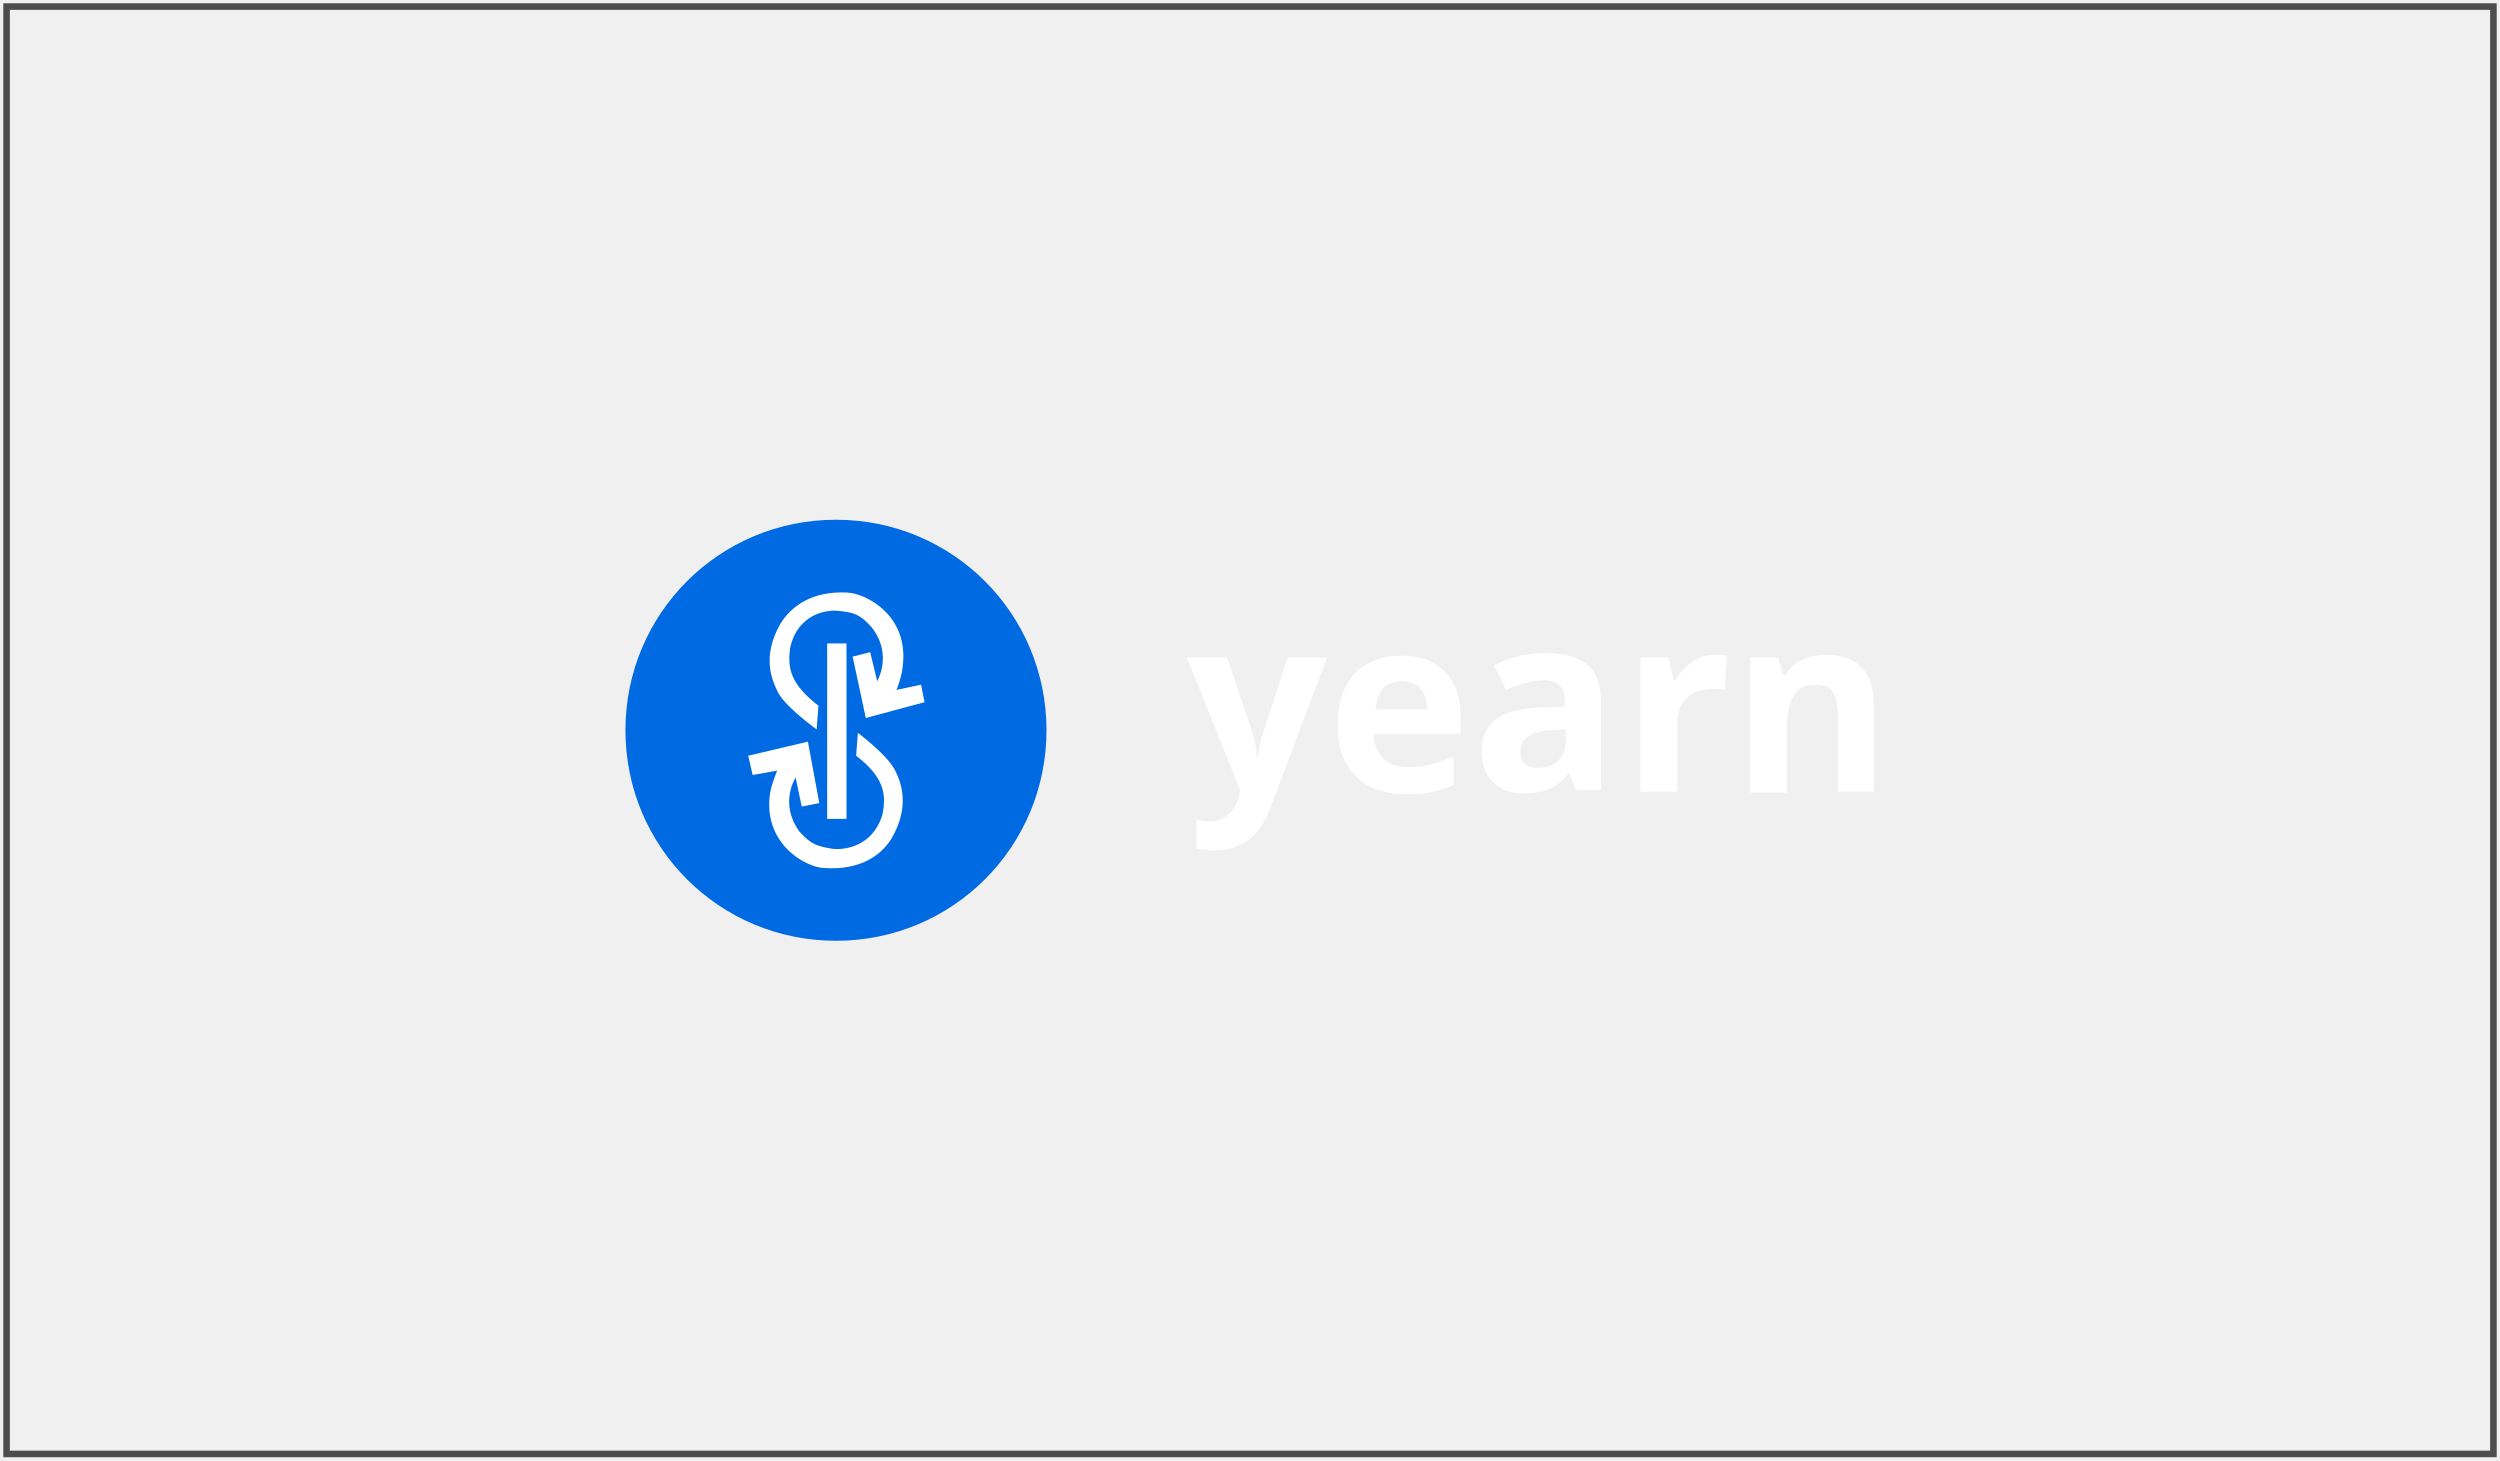
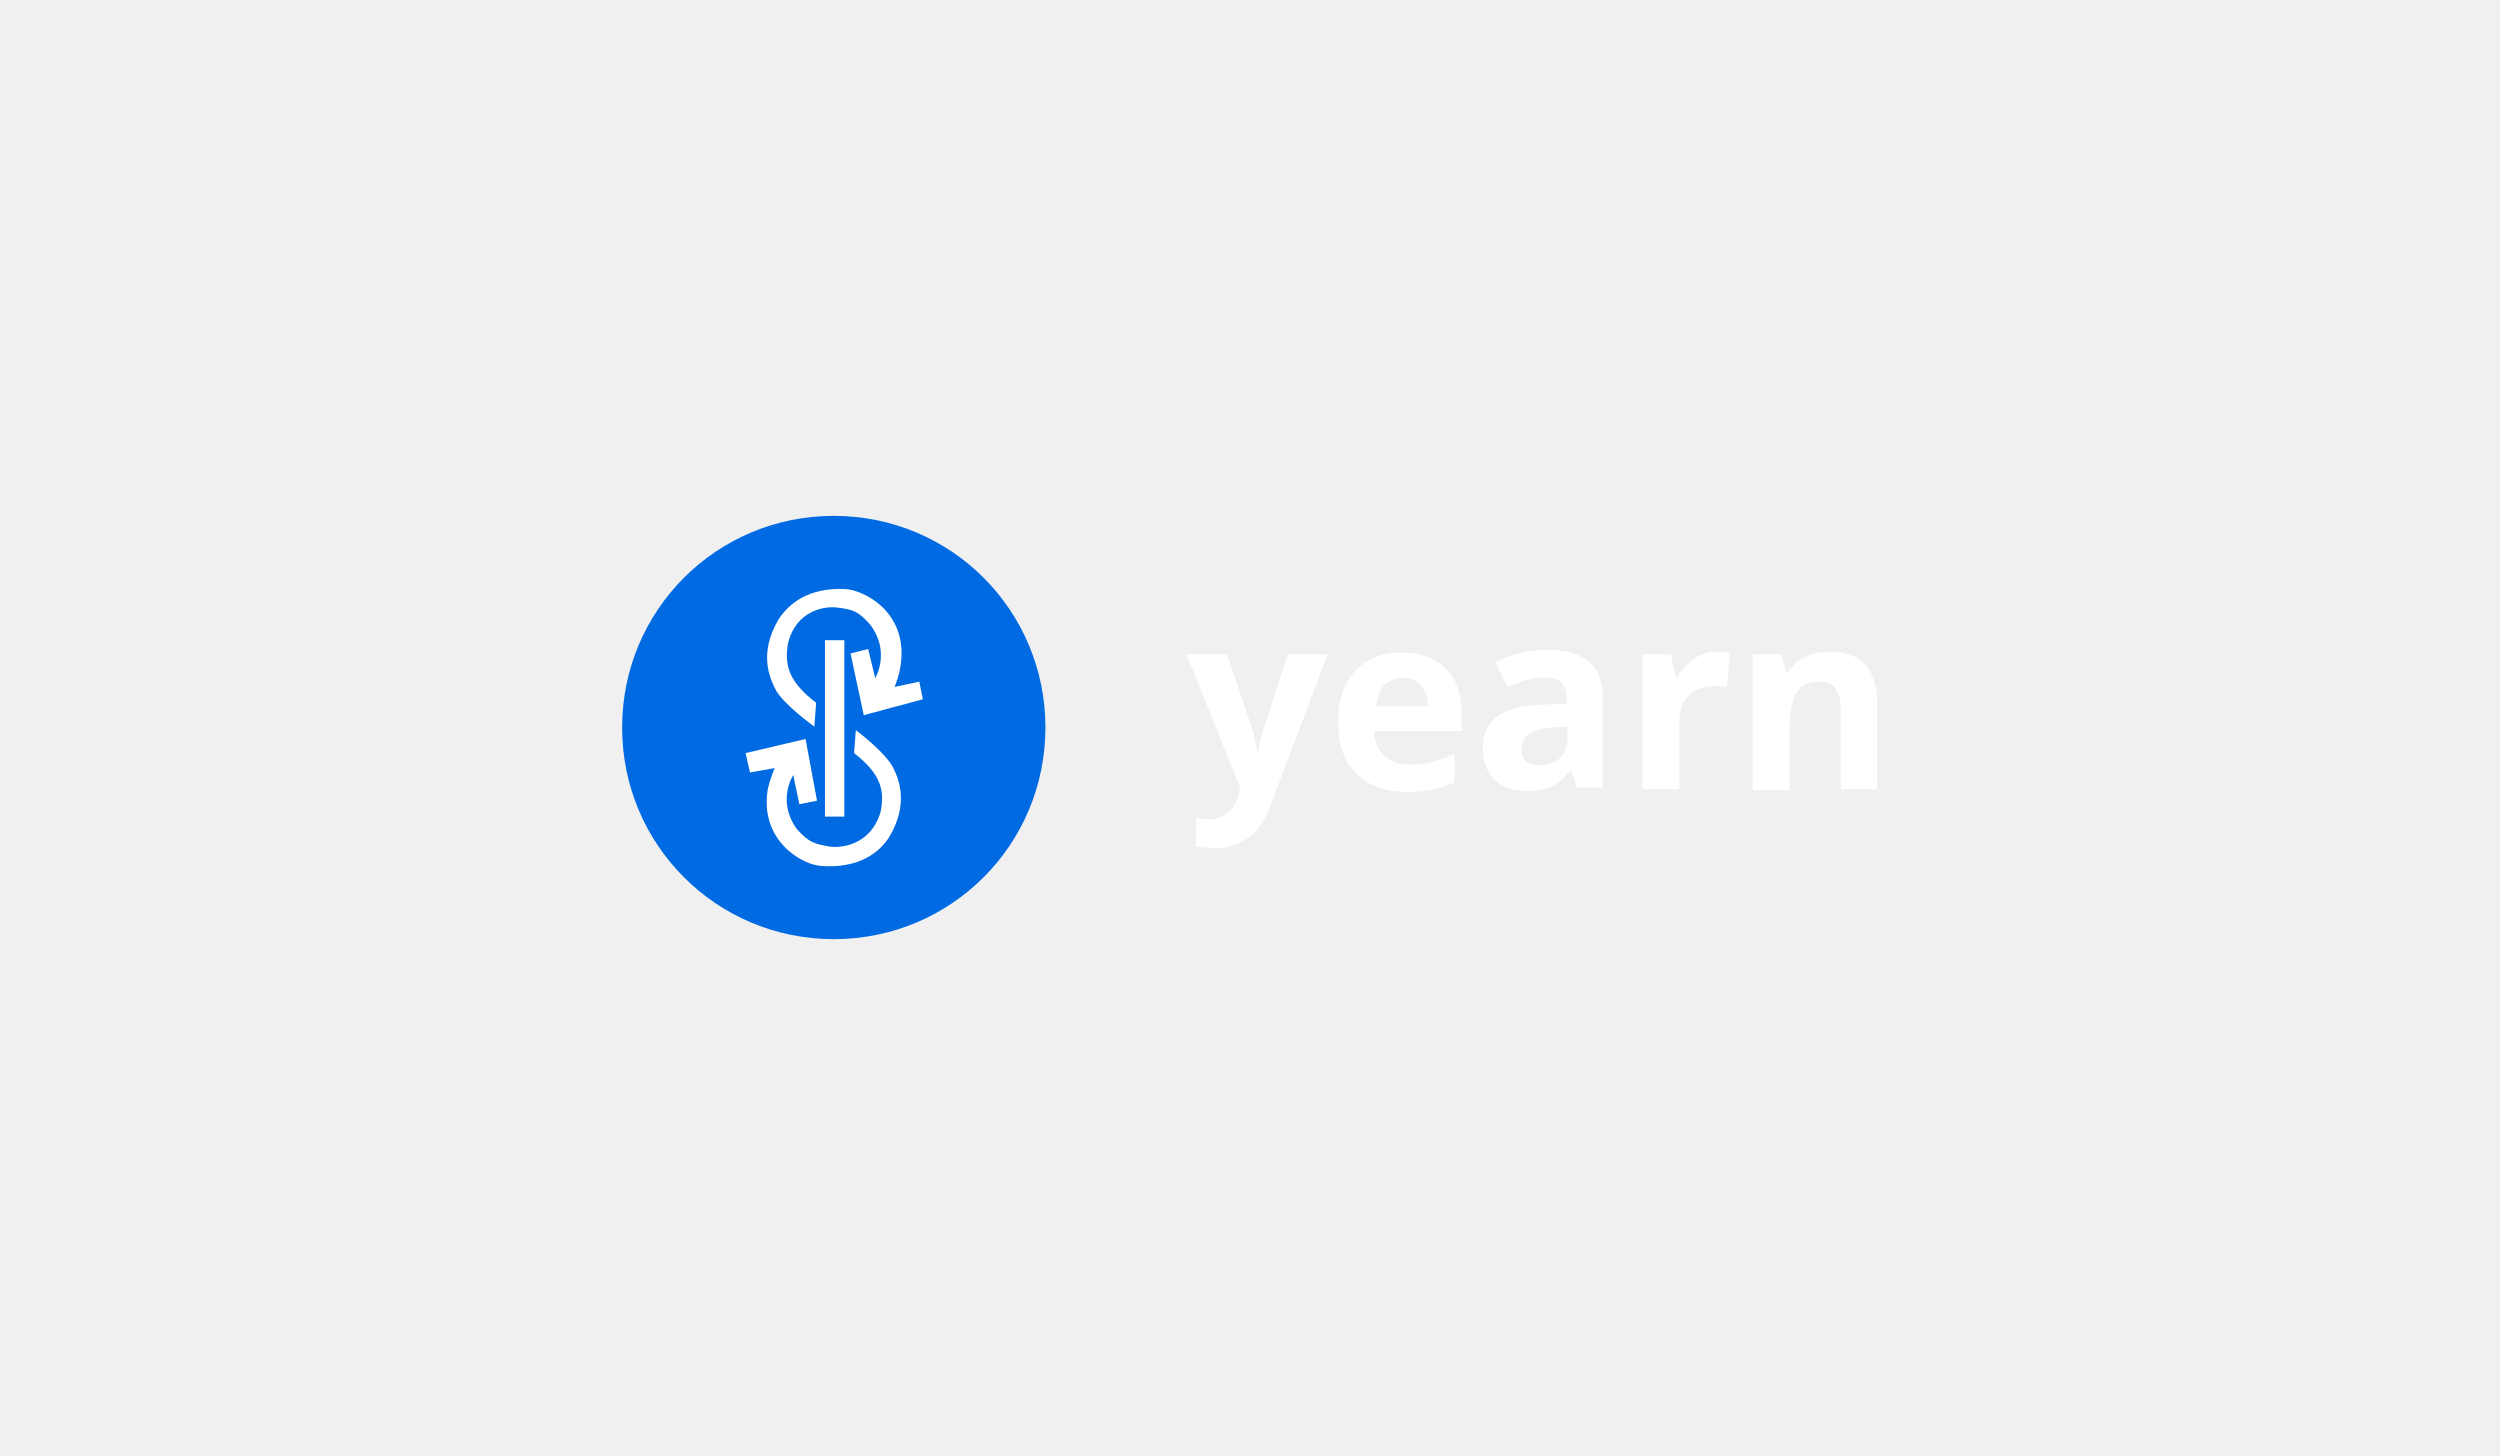
- <svg xmlns="http://www.w3.org/2000/svg" fill="none" height="222" viewBox="0 0 380 222" width="380">
-   <path d="m95.067 111c0-17.733 14.266-32 32-32 17.733 0 32 14.267 32 32 0 17.733-14.267 32-32 32-17.734 0-32-14.267-32-32z" fill="#006ae3" />
-   <g fill="#fff">
-     <path d="m125.733 124.467v-26.667h2.934v26.667z" />
-     <path d="m140.533 106.733-8.933 2.4-2-9.333 2.667-.667 1.066 4.4s2.4-4-.8-8.133c-1.866-2.133-2.8-2.267-4.933-2.533-1.867-.267-6.267.4-7.467 5.467-.533 3.334.134 5.734 4.267 8.934l-.267 3.6s-4.666-3.334-5.866-5.6c-.934-1.867-2.534-5.467.4-10.534 1.6-2.533 4.666-4.933 10.133-4.667 2.8.133 9.467 3.467 8.4 11.333-.133 1.467-.933 3.467-.933 3.467l3.733-.8z" />
-     <path d="m135.467 127.533c-1.6 2.534-4.8 4.8-10.267 4.4-2.8-.133-9.333-3.733-8.133-11.466.266-1.467 1.066-3.334 1.066-3.334l-3.733.667-.667-2.933 9.067-2.134 1.733 9.334-2.666.533-.934-4.4s-2.533 3.867.534 8.133c1.866 2.134 2.8 2.267 4.933 2.667 1.867.267 6.267-.267 7.733-5.2.667-3.2.134-5.733-4-8.933l.267-3.467s4.667 3.467 5.733 5.867c.8 1.6 2.267 5.333-.666 10.266z" />
-     <path d="m180.4 99.933h6.133l3.867 11.467c.267.933.533 2.133.667 3.6h.133c.133-1.2.4-2.4.8-3.6l3.733-11.467h6l-8.666 22.934c-.8 2.133-1.867 3.733-3.334 4.8-1.466 1.066-3.2 1.6-5.066 1.6-.934 0-1.867-.134-2.8-.267v-4.4c.666.133 1.333.267 2.133.267.933 0 1.867-.267 2.533-.934.8-.533 1.334-1.466 1.734-2.666l.266-1.067zm32.667 3.6c-1.2 0-2.134.4-2.8 1.067-.667.8-1.067 1.733-1.2 3.2h7.866c0-1.333-.4-2.4-1.066-3.2-.667-.667-1.6-1.067-2.8-1.067zm.8 17.2c-3.334 0-5.867-.933-7.734-2.666-1.866-1.867-2.8-4.4-2.8-7.734 0-3.466.8-6 2.534-7.866 1.733-1.867 4.133-2.8 7.066-2.8 2.934 0 5.067.8 6.667 2.4s2.4 3.866 2.4 6.8v2.666h-13.2c0 1.6.533 2.8 1.467 3.734.933.933 2.133 1.333 3.733 1.333 1.2 0 2.4-.133 3.467-.4 1.066-.267 2.266-.667 3.466-1.2v4.267c-.933.533-2 .8-3.066 1.066-1.067.267-2.4.4-4 .4zm25.733-.4-1.067-2.8h-.133c-.933 1.2-1.867 2-2.933 2.4-.934.4-2.267.667-3.867.667-2 0-3.467-.533-4.667-1.733-1.066-1.067-1.733-2.667-1.733-4.8 0-2.134.8-3.734 2.267-4.8 1.466-1.067 3.866-1.6 6.8-1.734l3.6-.133v-.933c0-2-1.067-3.067-3.2-3.067-1.6 0-3.6.533-5.734 1.467l-1.866-3.734c2.4-1.2 4.933-1.866 7.866-1.866 2.8 0 4.8.533 6.267 1.733 1.467 1.2 2.133 3.067 2.133 5.467v13.6h-3.733zm-1.6-9.466-2.133.133c-1.6 0-2.8.4-3.6.933-.8.534-1.2 1.334-1.2 2.4 0 1.6.933 2.4 2.666 2.4 1.334 0 2.267-.4 3.067-1.066.8-.8 1.2-1.734 1.2-2.934zm22.667-11.334c.8 0 1.333 0 1.866.133l-.4 5.2c-.4-.134-.933-.134-1.6-.134-1.733 0-3.2.4-4.133 1.334-.933.933-1.467 2.133-1.467 3.866v10.4h-5.6v-20.4h4.267l.8 3.467h.267c.666-1.2 1.466-2 2.533-2.8.933-.667 2.133-1.067 3.467-1.067zm24.266 20.8h-5.6v-11.866c0-1.467-.266-2.534-.8-3.334-.533-.8-1.333-1.066-2.533-1.066-1.6 0-2.667.533-3.333 1.6-.667 1.066-1.067 2.8-1.067 5.2v9.6h-5.6v-20.534h4.267l.8 2.667h.266c.667-.933 1.467-1.733 2.534-2.267 1.066-.533 2.4-.8 3.733-.8 2.4 0 4.133.667 5.333 1.867 1.2 1.333 1.867 3.067 1.867 5.6v13.333z" />
-   </g>
-   <path d="m1 1h378v220h-378z" stroke="#4d4d4d" />
+ <svg xmlns="http://www.w3.org/2000/svg" width="378" height="220" viewBox="0 0 378 220" fill="none">
+   <path d="M94.067 110C94.067 92.267 108.333 78 126.067 78C143.8 78 158.067 92.267 158.067 110C158.067 127.733 143.8 142 126.067 142C108.333 142 94.067 127.733 94.067 110Z" fill="#006AE3" />
+   <path d="M124.733 123.467V96.8H127.667V123.467H124.733Z" fill="white" />
+   <path d="M139.533 105.733L130.6 108.133L128.6 98.8L131.267 98.133L132.333 102.533C132.333 102.533 134.733 98.533 131.533 94.4C129.667 92.267 128.733 92.133 126.6 91.867C124.733 91.6 120.333 92.267 119.133 97.333C118.6 100.667 119.267 103.067 123.4 106.267L123.133 109.867C123.133 109.867 118.467 106.533 117.267 104.267C116.333 102.4 114.733 98.8 117.667 93.733C119.267 91.2 122.333 88.8 127.8 89.067C130.6 89.2 137.267 92.533 136.2 100.4C136.067 101.867 135.267 103.867 135.267 103.867L139 103.067L139.533 105.733Z" fill="white" />
+   <path d="M134.467 126.533C132.867 129.067 129.667 131.333 124.2 130.933C121.4 130.8 114.867 127.2 116.067 119.467C116.333 118 117.133 116.133 117.133 116.133L113.4 116.8L112.733 113.867L121.8 111.733L123.533 121.067L120.867 121.6L119.933 117.2C119.933 117.2 117.4 121.067 120.467 125.333C122.333 127.467 123.267 127.6 125.4 128C127.267 128.267 131.667 127.733 133.133 122.8C133.8 119.6 133.267 117.067 129.133 113.867L129.4 110.4C129.4 110.4 134.067 113.867 135.133 116.267C135.933 117.867 137.4 121.6 134.467 126.533Z" fill="white" />
+   <path d="M179.4 98.933H185.533L189.4 110.4C189.667 111.333 189.933 112.533 190.067 114H190.2C190.333 112.8 190.6 111.6 191 110.4L194.733 98.933H200.733L192.067 121.867C191.267 124 190.2 125.6 188.733 126.667C187.267 127.733 185.533 128.267 183.667 128.267C182.733 128.267 181.8 128.133 180.867 128V123.6C181.533 123.733 182.2 123.867 183 123.867C183.933 123.867 184.867 123.6 185.533 122.933C186.333 122.4 186.867 121.467 187.267 120.267L187.533 119.2L179.4 98.933ZM212.067 102.533C210.867 102.533 209.933 102.933 209.267 103.6C208.6 104.4 208.2 105.333 208.067 106.8H215.933C215.933 105.467 215.533 104.4 214.867 103.6C214.2 102.933 213.267 102.533 212.067 102.533ZM212.867 119.733C209.533 119.733 207 118.8 205.133 117.067C203.267 115.2 202.333 112.667 202.333 109.333C202.333 105.867 203.133 103.333 204.867 101.467C206.6 99.6 209 98.667 211.933 98.667C214.867 98.667 217 99.467 218.6 101.067C220.2 102.667 221 104.933 221 107.867V110.533H207.8C207.8 112.133 208.333 113.333 209.267 114.267C210.2 115.2 211.4 115.6 213 115.6C214.2 115.6 215.4 115.467 216.467 115.2C217.533 114.933 218.733 114.533 219.933 114V118.267C219 118.8 217.933 119.067 216.867 119.333C215.8 119.6 214.467 119.733 212.867 119.733ZM238.6 119.333L237.533 116.533H237.4C236.467 117.733 235.533 118.533 234.467 118.933C233.533 119.333 232.2 119.6 230.6 119.6C228.6 119.6 227.133 119.067 225.933 117.867C224.867 116.8 224.2 115.2 224.2 113.067C224.2 110.933 225 109.333 226.467 108.267C227.933 107.2 230.333 106.667 233.267 106.533L236.867 106.4V105.467C236.867 103.467 235.8 102.4 233.667 102.4C232.067 102.4 230.067 102.933 227.933 103.867L226.067 100.133C228.467 98.933 231 98.267 233.933 98.267C236.733 98.267 238.733 98.8 240.2 100C241.667 101.2 242.333 103.067 242.333 105.467V119.067H238.6V119.333ZM237 109.867L234.867 110C233.267 110 232.067 110.4 231.267 110.933C230.467 111.467 230.067 112.267 230.067 113.333C230.067 114.933 231 115.733 232.733 115.733C234.067 115.733 235 115.333 235.8 114.667C236.6 113.867 237 112.933 237 111.733V109.867ZM259.667 98.533C260.467 98.533 261 98.533 261.533 98.667L261.133 103.867C260.733 103.733 260.2 103.733 259.533 103.733C257.8 103.733 256.333 104.133 255.4 105.067C254.467 106 253.933 107.2 253.933 108.933V119.333H248.333V98.933H252.6L253.4 102.4H253.667C254.333 101.2 255.133 100.4 256.2 99.6C257.133 98.933 258.333 98.533 259.667 98.533ZM283.933 119.333H278.333V107.467C278.333 106 278.067 104.933 277.533 104.133C277 103.333 276.2 103.067 275 103.067C273.4 103.067 272.333 103.6 271.667 104.667C271 105.733 270.6 107.467 270.6 109.867V119.467H265V98.933H269.267L270.067 101.6H270.333C271 100.667 271.8 99.867 272.867 99.333C273.933 98.8 275.267 98.533 276.6 98.533C279 98.533 280.733 99.2 281.933 100.4C283.133 101.733 283.8 103.467 283.8 106V119.333H283.933Z" fill="white" />
</svg>
